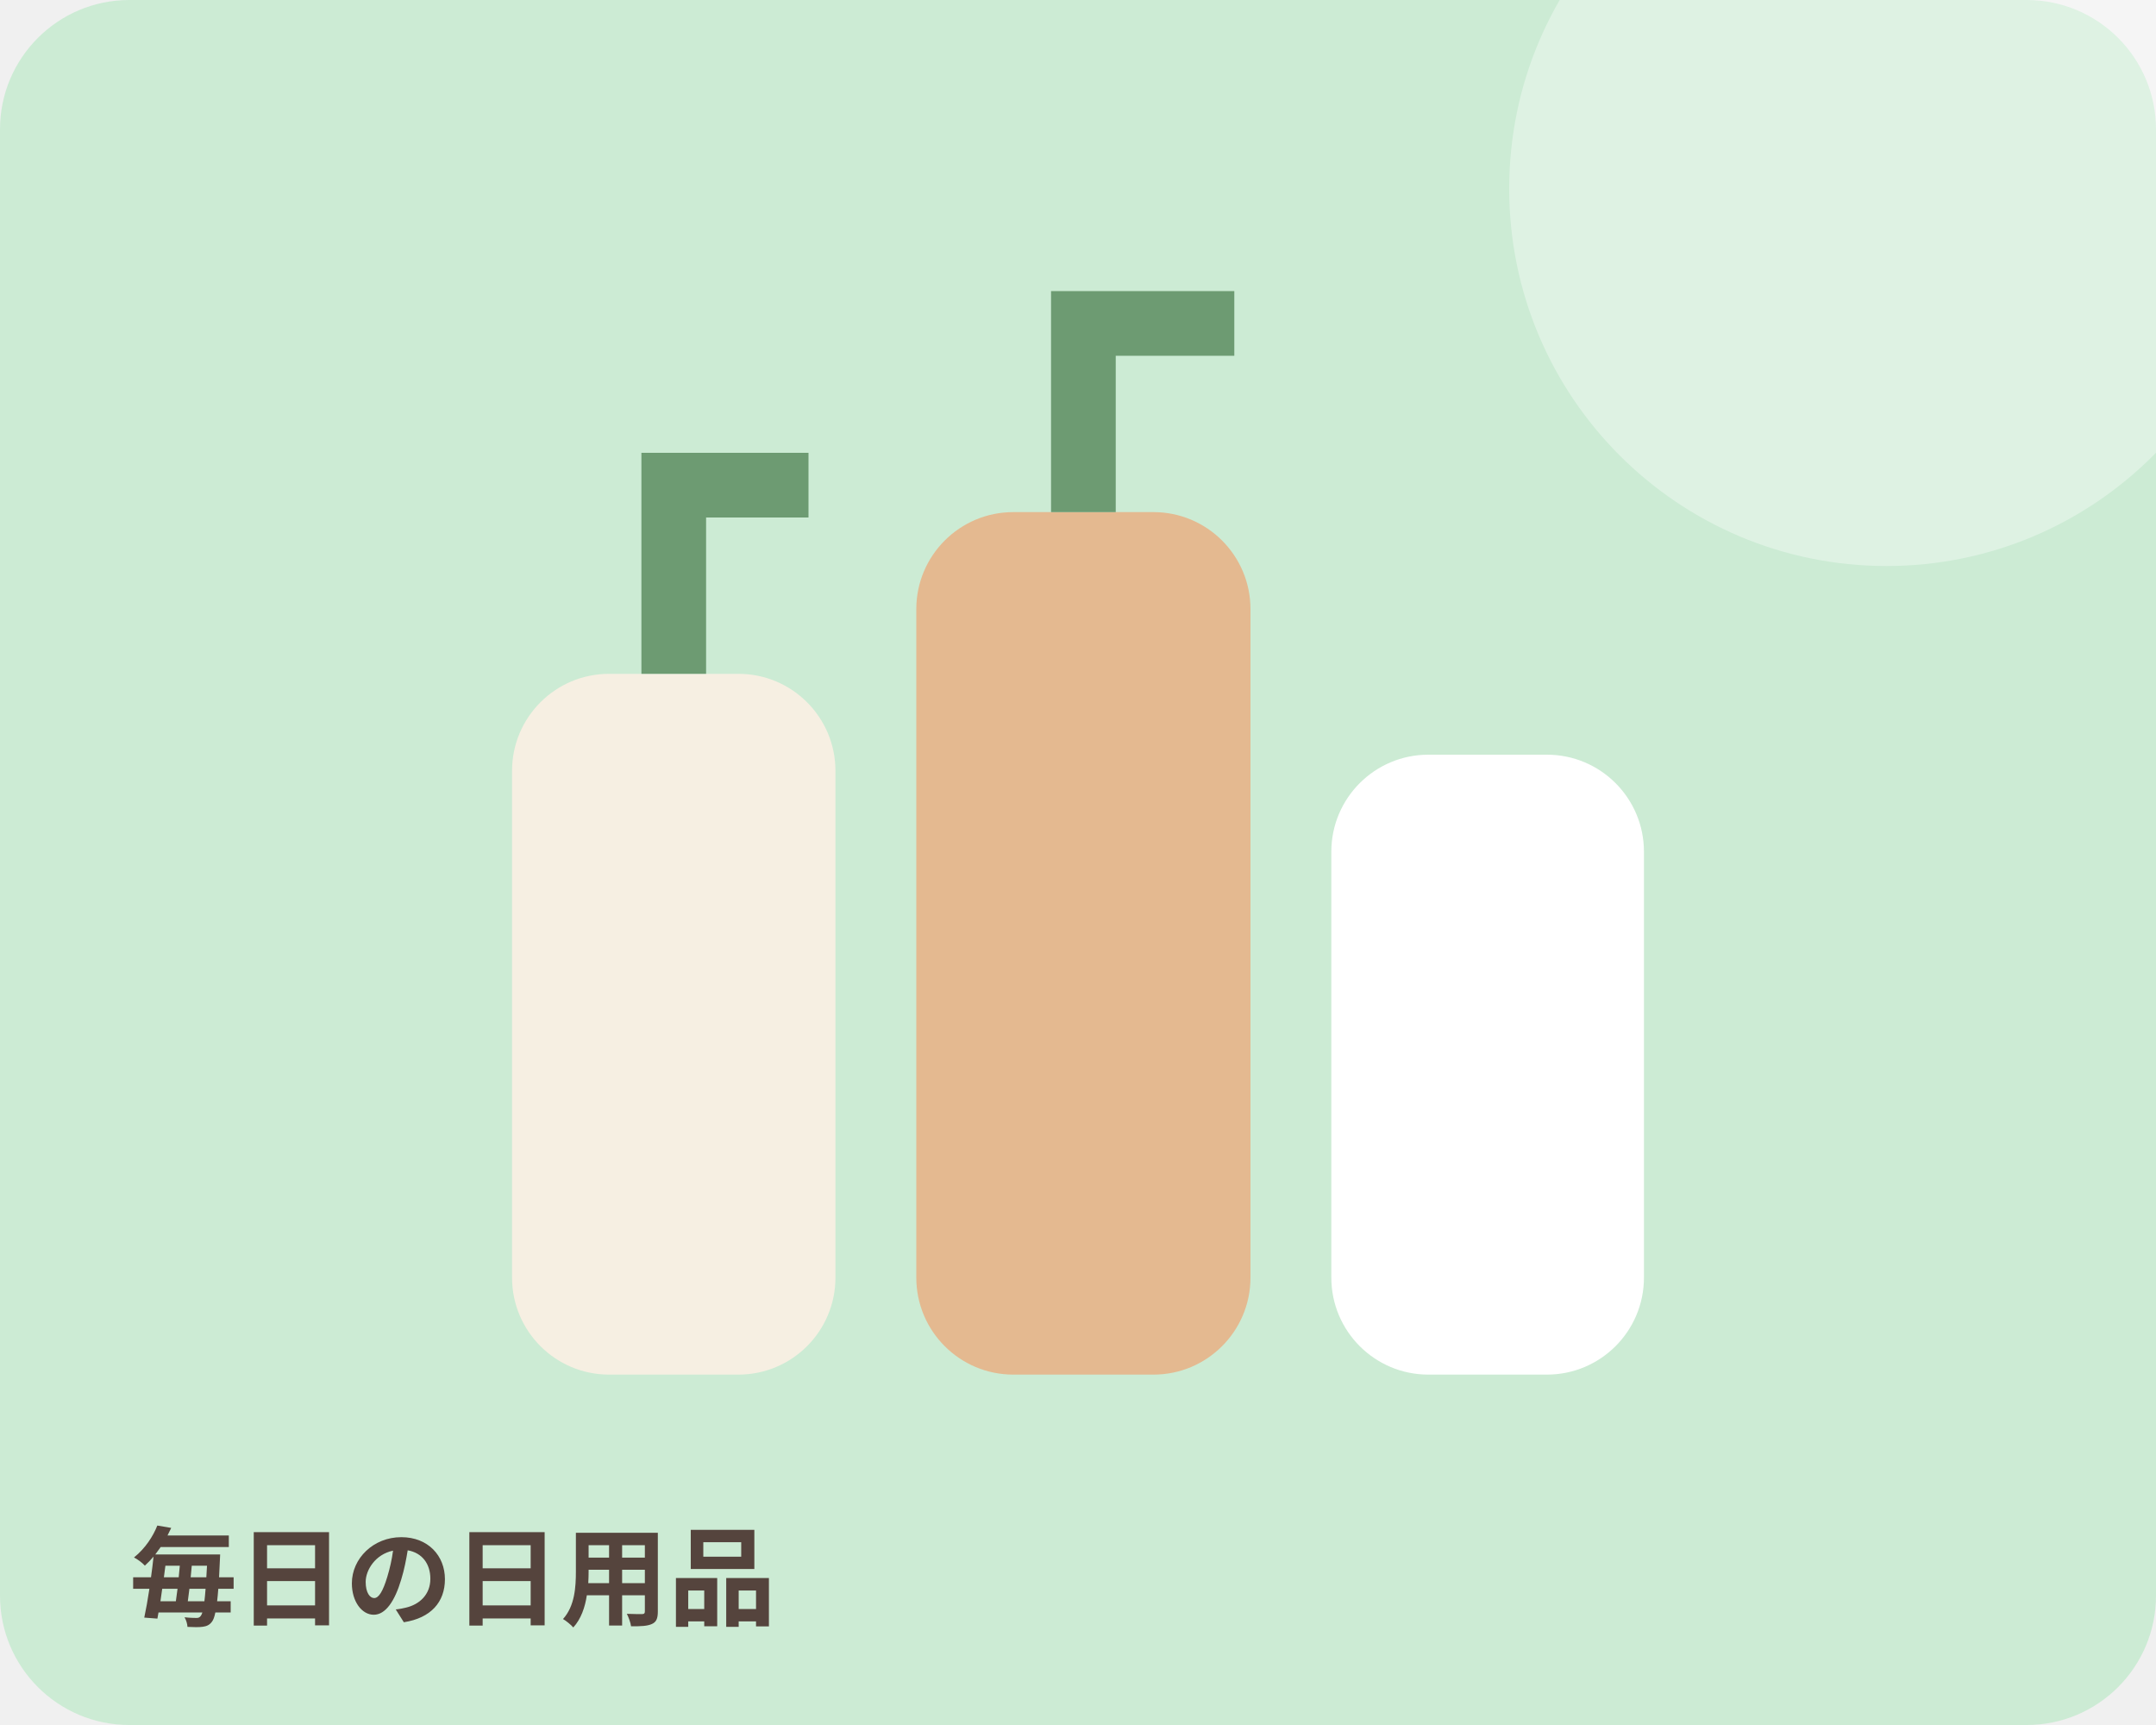
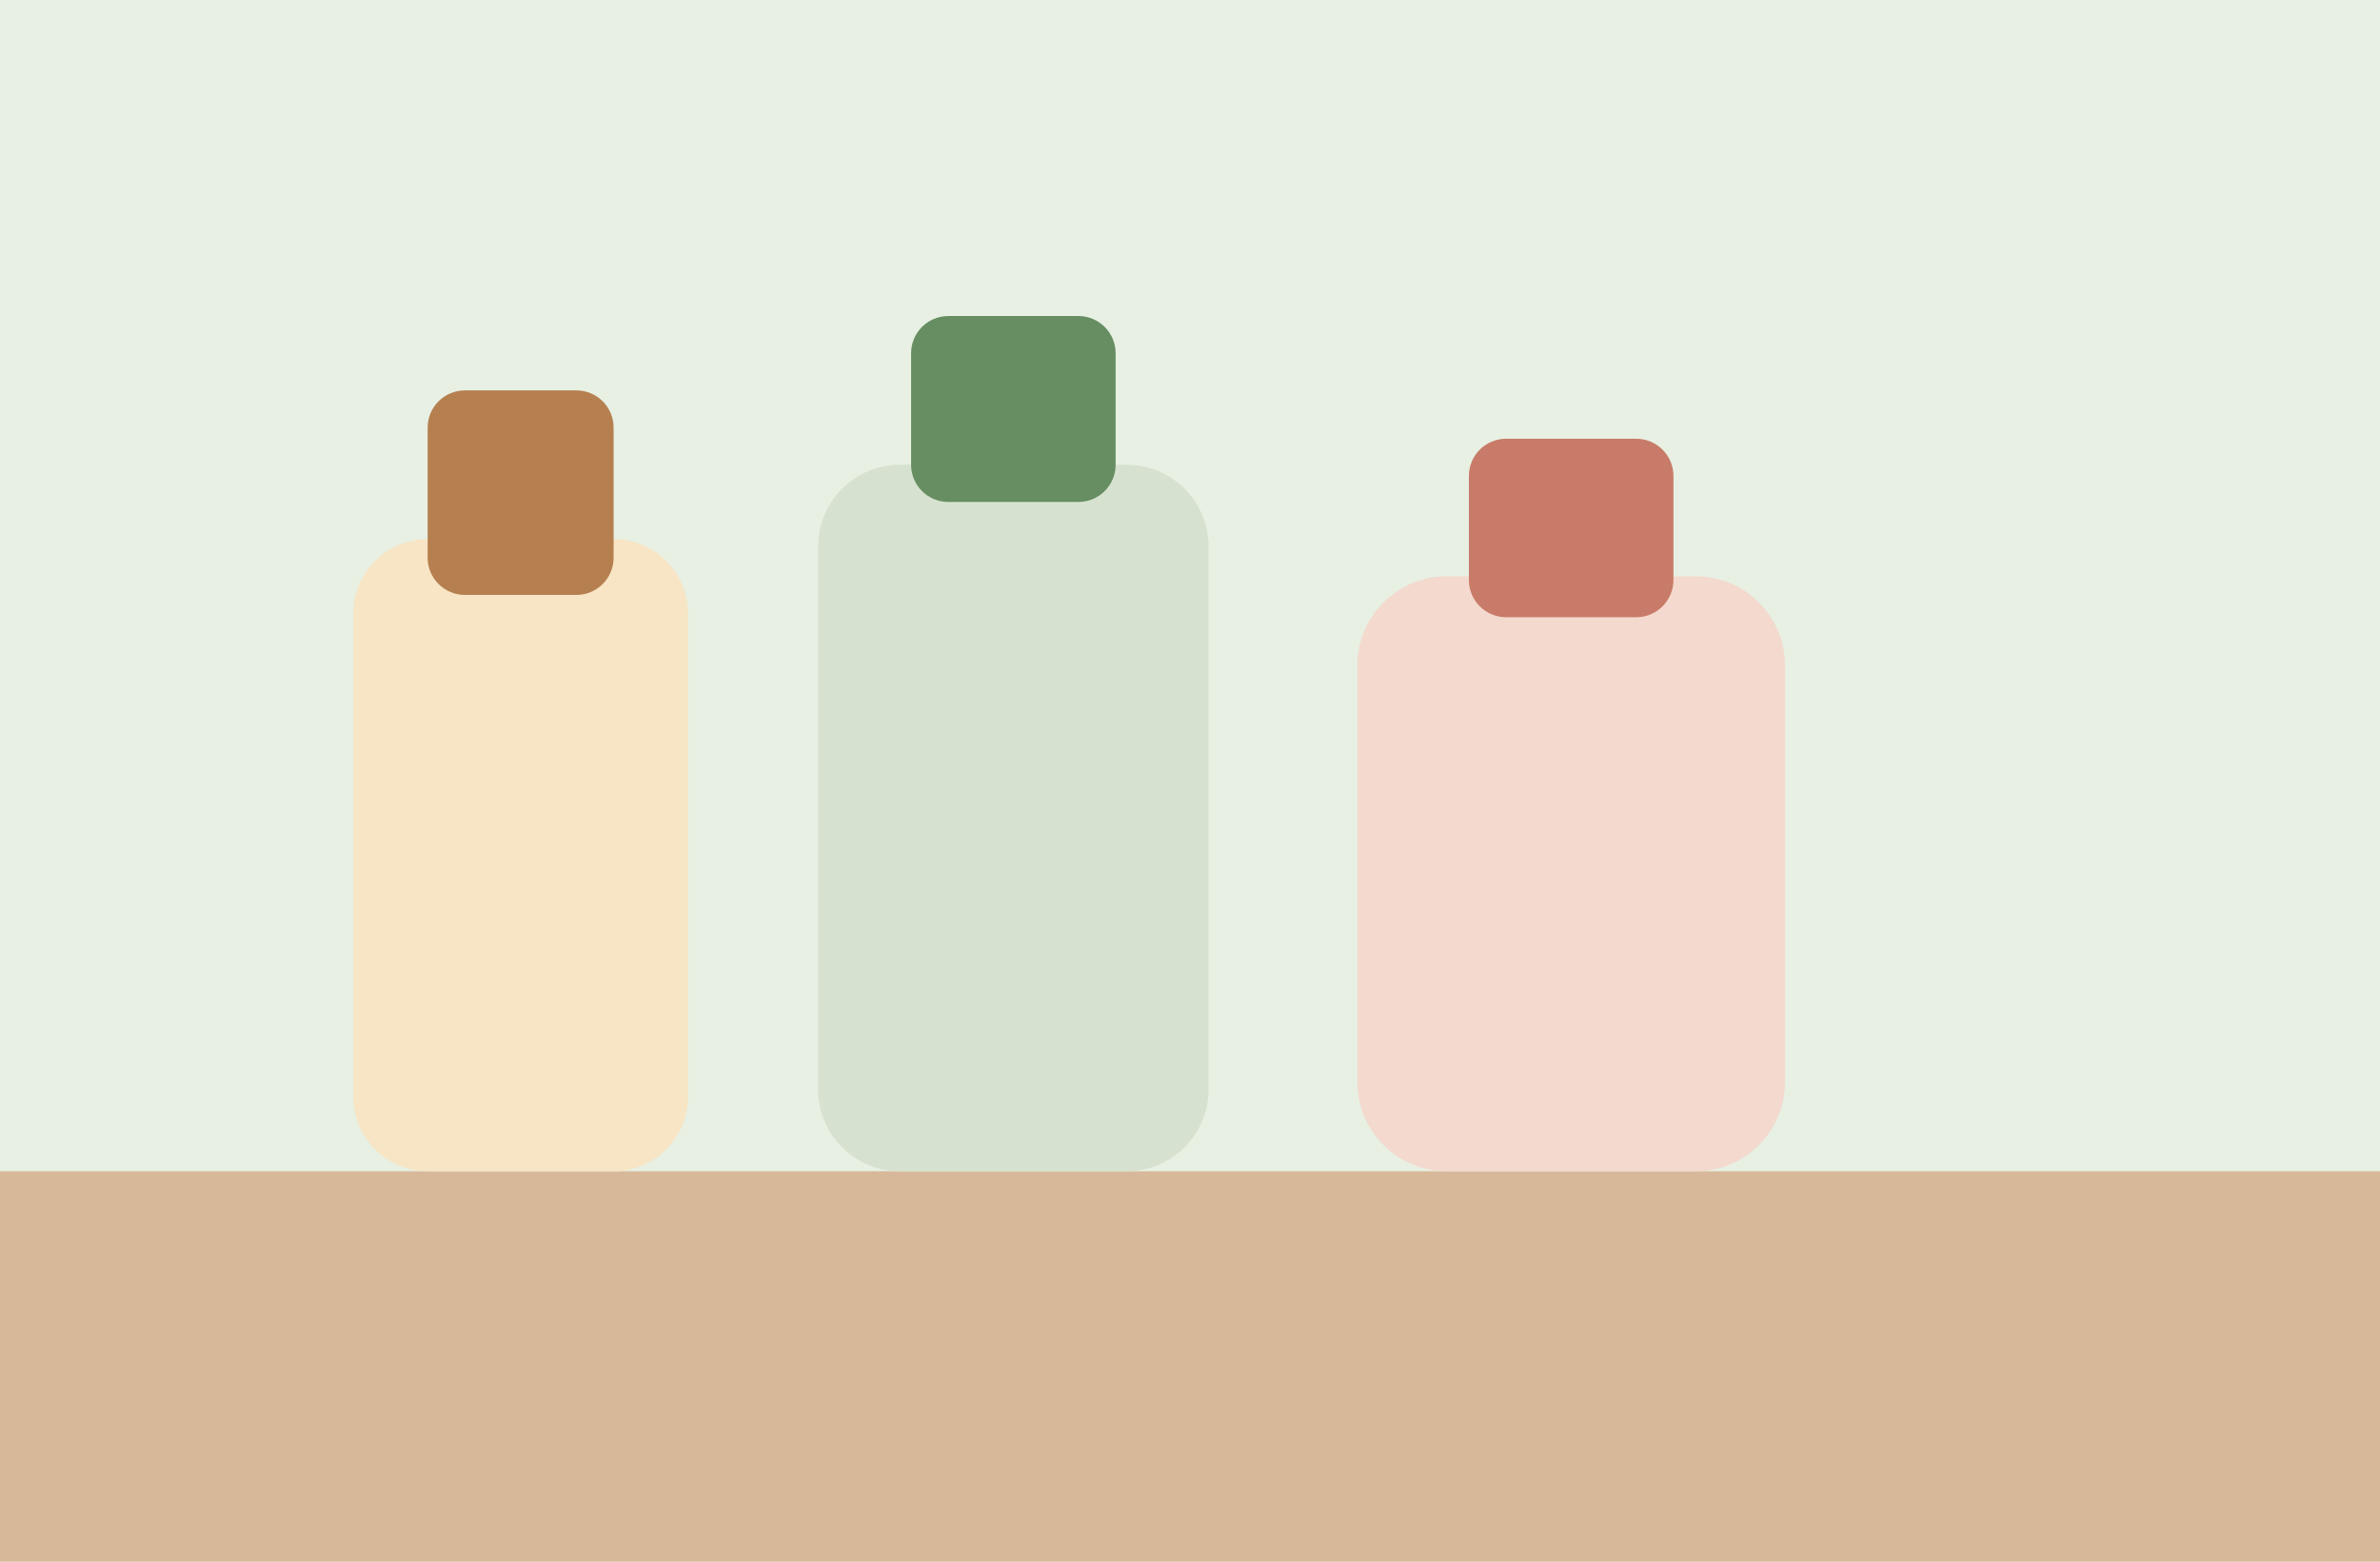
- <svg xmlns="http://www.w3.org/2000/svg" viewBox="0 0 400 320">
-   <rect width="400" height="320" rx="24" fill="#ccebd4" />
-   <circle cx="350" cy="35" r="70" fill="#fff" opacity=".35" />
-   <rect x="95" y="125" width="60" height="130" rx="18" fill="#f6efe2" />
-   <rect x="170" y="95" width="62" height="160" rx="18" fill="#e4b990" />
-   <rect x="247" y="140" width="58" height="115" rx="18" fill="#fff" />
-   <path d="M125 125V90h25" stroke="#6d9b72" stroke-width="12" fill="none" />
-   <path d="M201 95V60h28" stroke="#6d9b72" stroke-width="12" fill="none" />
-   <text x="24" y="300" font-family="sans-serif" font-size="20" font-weight="700" fill="#55443d">毎日の日用品</text>
+ <svg xmlns="http://www.w3.org/2000/svg" viewBox="0 0 640 420">
+   <rect width="640" height="420" fill="#e7f0e3" />
+   <rect y="315" width="640" height="105" fill="#d7b99a" />
+   <rect x="95" y="145" width="90" height="170" rx="20" fill="#f7e5c5" />
+   <rect x="115" y="105" width="50" height="55" rx="10" fill="#b67f4f" />
+   <rect x="220" y="125" width="105" height="190" rx="22" fill="#d6e2cf" />
+   <rect x="245" y="85" width="55" height="50" rx="10" fill="#668e62" />
+   <rect x="365" y="155" width="115" height="160" rx="24" fill="#f3d9ce" />
+   <rect x="395" y="118" width="55" height="48" rx="10" fill="#c87b68" />
</svg>
